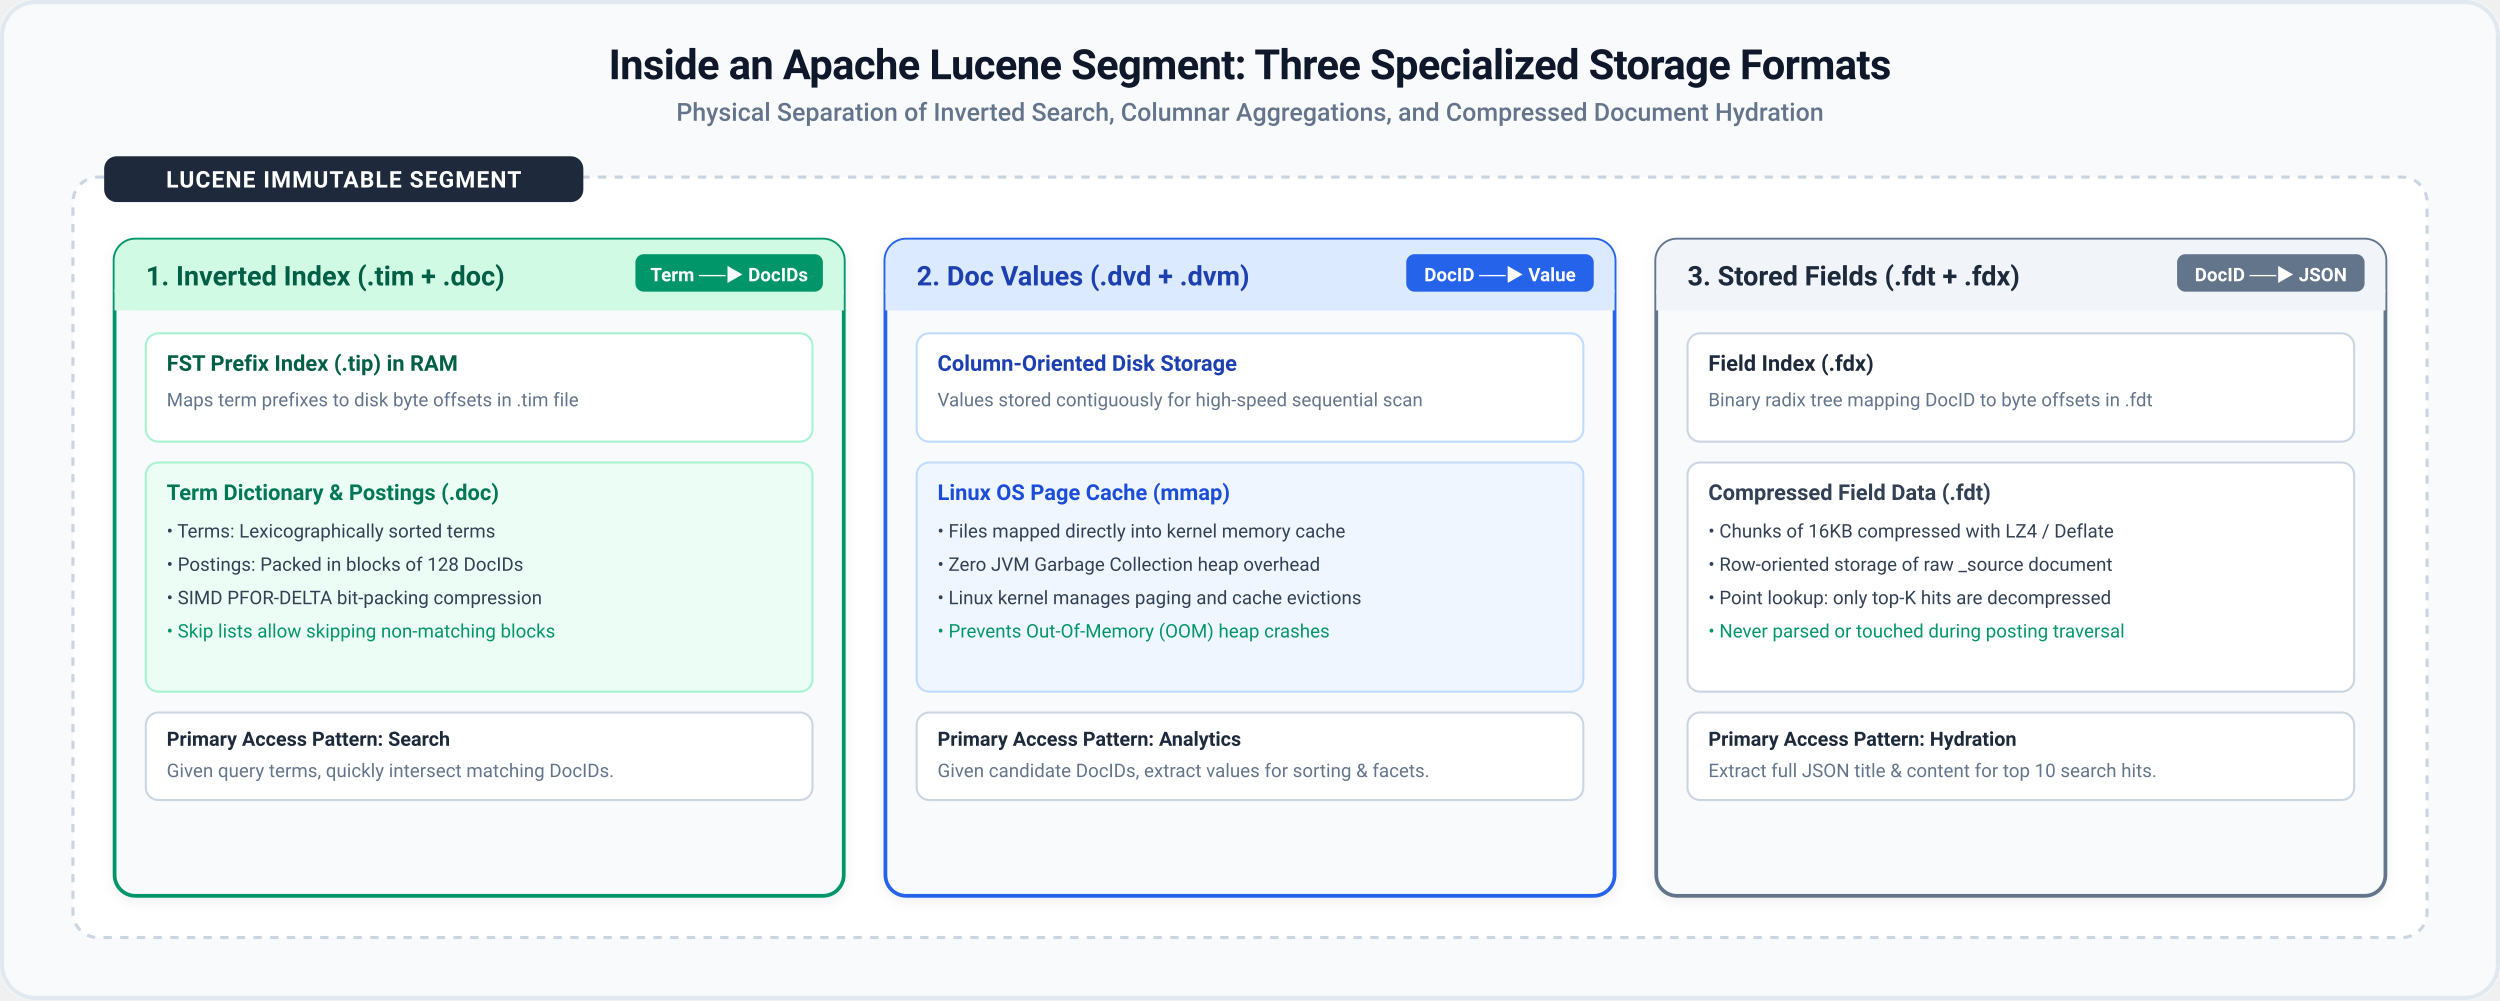
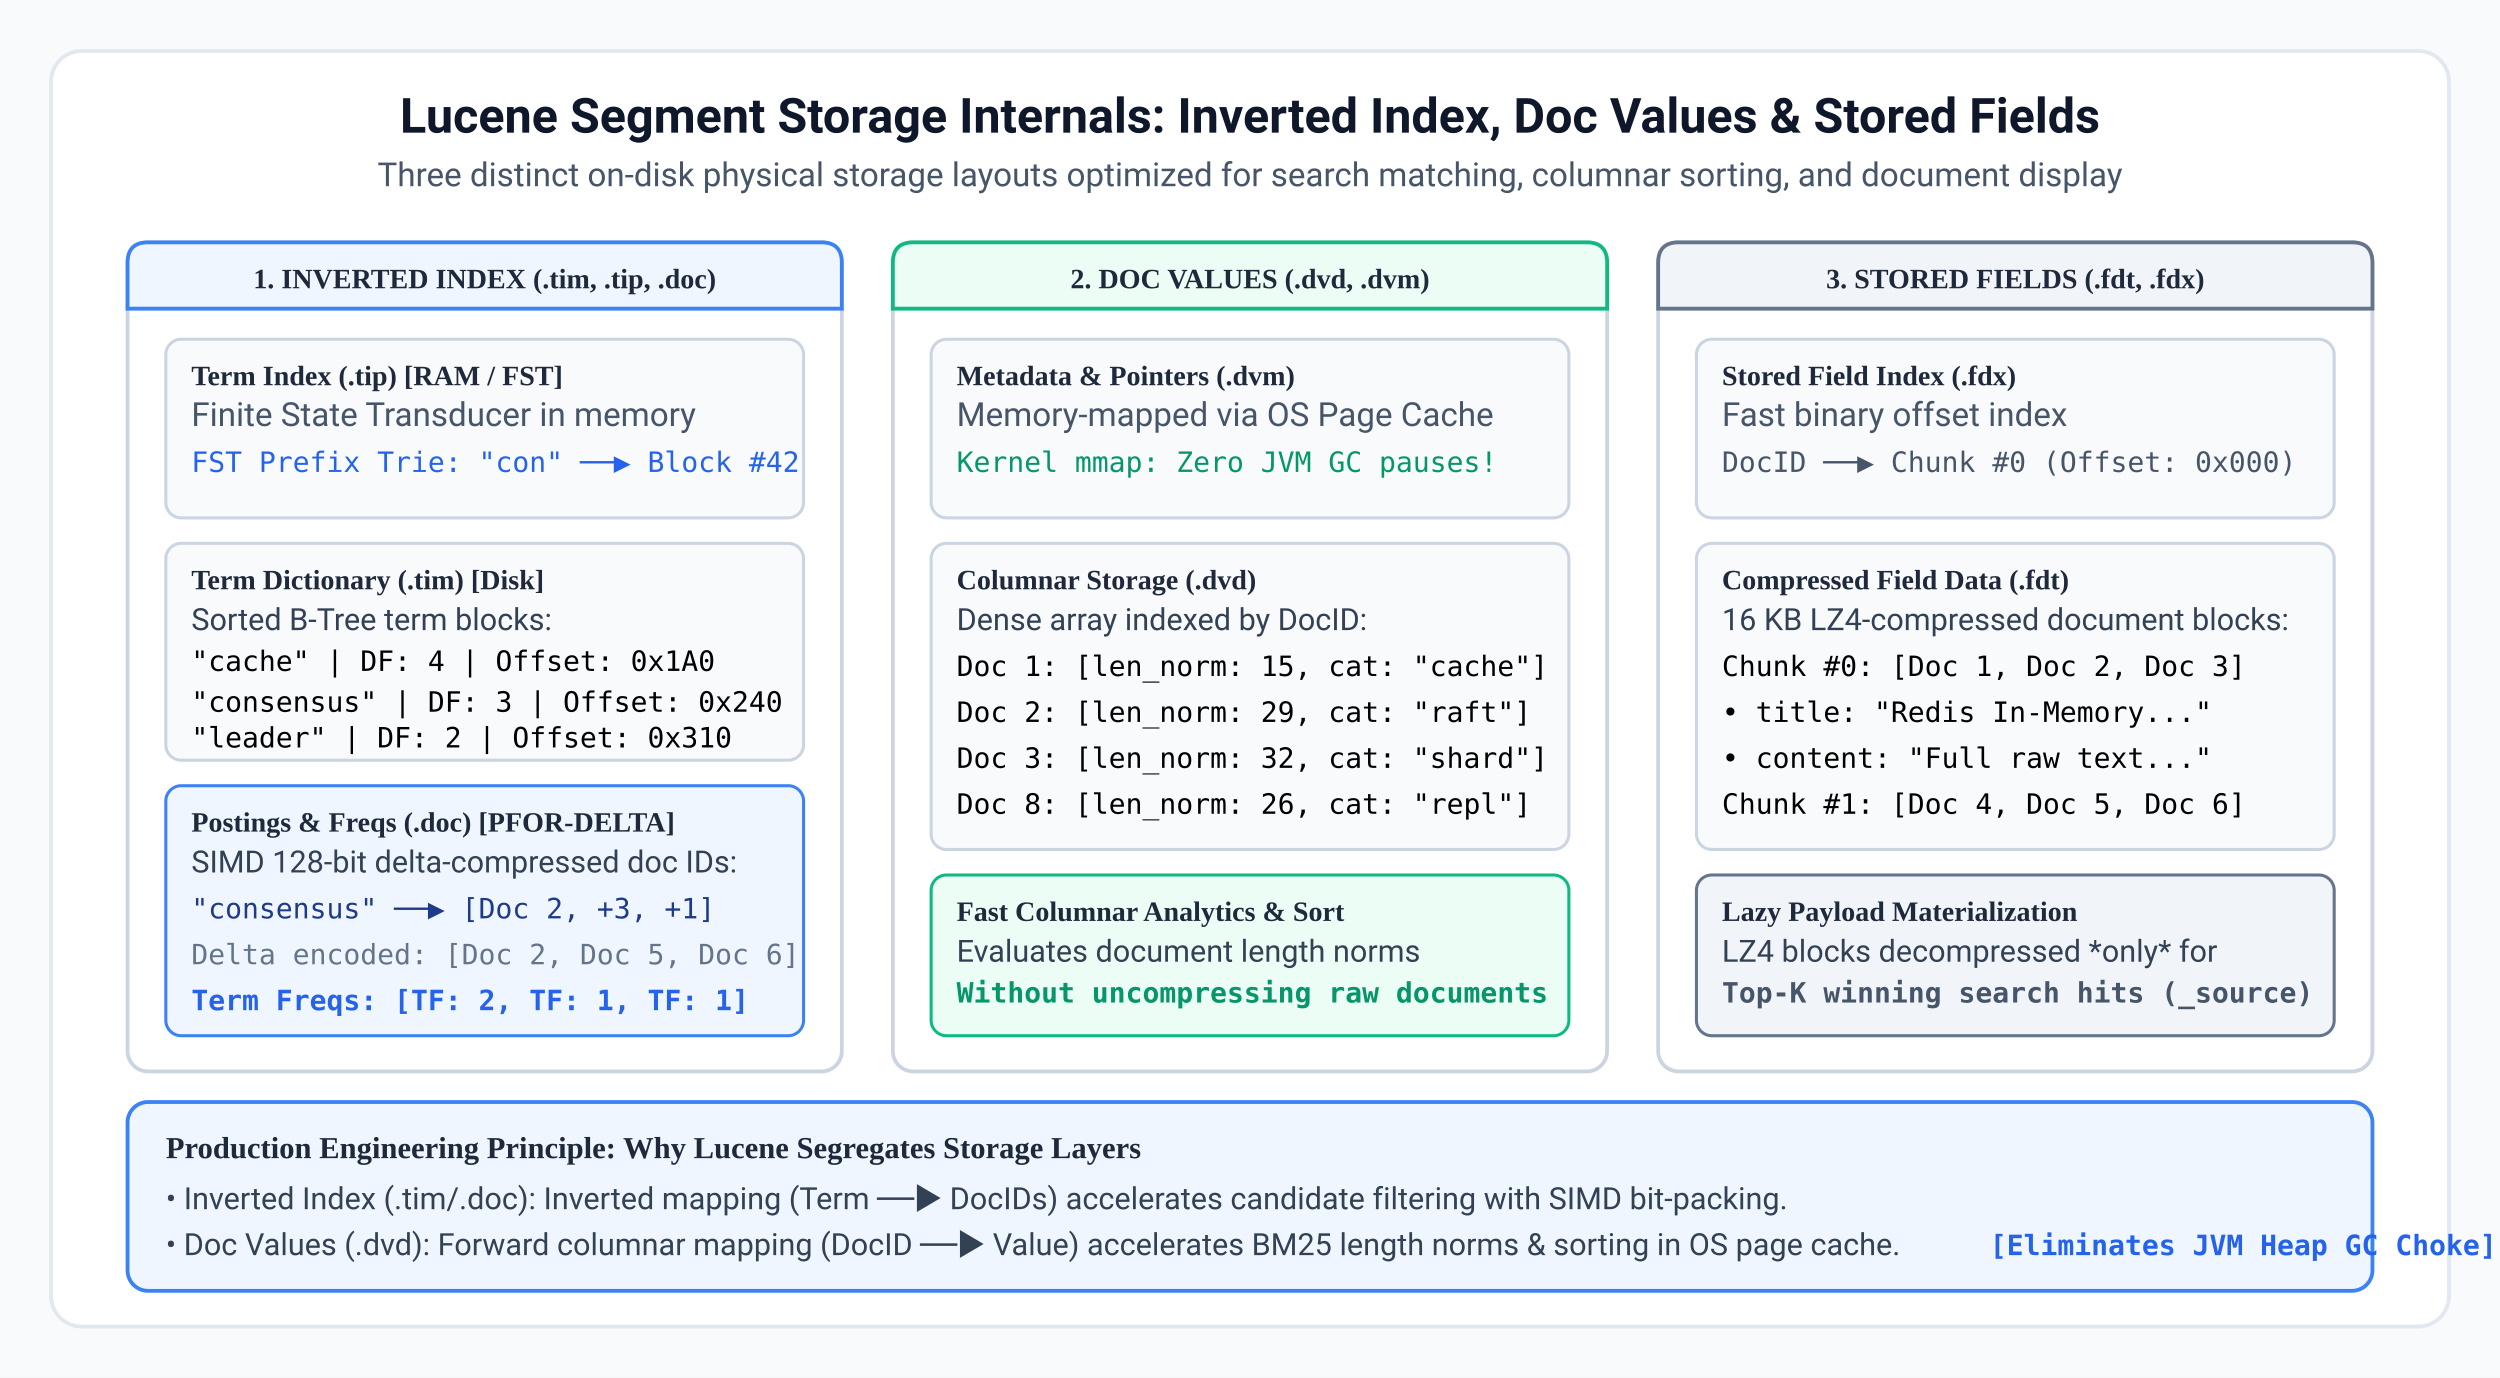
- <svg xmlns="http://www.w3.org/2000/svg" viewBox="0 0 1200 480" width="100%" height="100%">
+ <svg xmlns="http://www.w3.org/2000/svg" viewBox="0 0 980 540" width="100%" height="100%">
  <defs>
-     <marker id="arr-blue" viewBox="0 0 10 10" refX="6" refY="5" markerWidth="6" markerHeight="6" orient="auto-start-reverse">
-       <path d="M 0 1.5 L 8 5 L 0 8.5 z" fill="#2563EB" />
+     <style>
+       .bg { fill: #F8FAFC; }
+       .card { fill: #FFFFFF; stroke: #CBD5E1; stroke-width: 1.5; rx: 8px; }
+       .card-header-blue { fill: #EFF6FF; stroke: #3B82F6; stroke-width: 1.5; }
+       .card-header-green { fill: #ECFDF5; stroke: #10B981; stroke-width: 1.5; }
+       .card-header-slate { fill: #F1F5F9; stroke: #64748B; stroke-width: 1.5; }
+       .title-text { font-family: -apple-system, BlinkMacSystemFont, "Segoe UI", Roboto, sans-serif; font-weight: 700; font-size: 19px; fill: #0F172A; }
+       .subtitle-text { font-family: -apple-system, BlinkMacSystemFont, "Segoe UI", Roboto, sans-serif; font-size: 13px; fill: #475569; }
+       .body-text { font-family: -apple-system, BlinkMacSystemFont, "Segoe UI", Roboto, sans-serif; font-size: 12px; fill: #334155; }
+       .bold-text { font-weight: 600; fill: #1E293B; }
+       .mono-text { font-family: ui-monospace, SFMono-Regular, Menlo, monospace; font-size: 11px; }
+       .badge-text { font-family: ui-monospace, SFMono-Regular, Menlo, monospace; font-size: 11px; font-weight: 600; }
+       .flow-line { stroke: #2563EB; stroke-width: 2; stroke-dasharray: 6,4; fill: none; animation: flow 1.5s linear infinite; }
+       .flow-line-green { stroke: #059669; stroke-width: 2; stroke-dasharray: 6,4; fill: none; animation: flow 1.5s linear infinite; }
+       .solid-line { stroke: #94A3B8; stroke-width: 1.5; fill: none; }
+       @keyframes flow { to { stroke-dashoffset: -20; } }
+     </style>
+     <marker id="arrow" viewBox="0 0 10 10" refX="8" refY="5" markerWidth="6" markerHeight="6" orient="auto-start-reverse">
+       <path d="M 0 1 L 10 5 L 0 9 z" fill="#2563EB" />
    </marker>
-     <marker id="arr-green" viewBox="0 0 10 10" refX="6" refY="5" markerWidth="6" markerHeight="6" orient="auto-start-reverse">
-       <path d="M 0 1.5 L 8 5 L 0 8.5 z" fill="#059669" />
+     <marker id="arrow-green" viewBox="0 0 10 10" refX="8" refY="5" markerWidth="6" markerHeight="6" orient="auto-start-reverse">
+       <path d="M 0 1 L 10 5 L 0 9 z" fill="#059669" />
    </marker>
-     <filter id="shadow" x="-5%" y="-5%" width="110%" height="110%">
-       <feDropShadow dx="0" dy="2" stdDeviation="3" flood-color="#0F172A" flood-opacity="0.06" />
-     </filter>
-     <style>
-       @keyframes flow {
-         from { stroke-dashoffset: 24; }
-         to { stroke-dashoffset: 0; }
-       }
-       .flow-blue {
-         stroke: #2563EB;
-         stroke-width: 2.2;
-         stroke-dasharray: 6 6;
-         animation: flow 1s linear infinite;
-       }
-       .flow-green {
-         stroke: #059669;
-         stroke-width: 2.2;
-         stroke-dasharray: 6 6;
-         animation: flow 1s linear infinite;
-       }
-       .base-line {
-         fill: none;
-         stroke-linecap: round;
-         stroke-linejoin: round;
-       }
-       text {
-         font-family: -apple-system, BlinkMacSystemFont, "Segoe UI", Roboto, "Helvetica Neue", Arial, sans-serif;
-       }
-     </style>
  </defs>
-   <rect width="1200" height="480" fill="#F8FAFC" rx="16" />
-   <rect x="1" y="1" width="1198" height="478" fill="none" stroke="#E2E8F0" stroke-width="2" rx="16" />
-   <text x="600" y="38" text-anchor="middle" font-size="20" font-weight="700" fill="#0F172A" letter-spacing="-0.3">Inside an Apache Lucene Segment: Three Specialized Storage Formats</text>
-   <text x="600" y="58" text-anchor="middle" font-size="12" font-weight="500" fill="#64748B">Physical Separation of Inverted Search, Columnar Aggregations, and Compressed Document Hydration</text>
-   <rect x="35" y="85" width="1130" height="365" fill="#FFFFFF" stroke="#CBD5E1" stroke-width="1.5" stroke-dasharray="4 4" rx="12" />
-   <rect x="50" y="75" width="230" height="22" fill="#1E293B" rx="6" />
-   <text x="165" y="90" text-anchor="middle" font-size="11" font-weight="700" fill="#FFFFFF" letter-spacing="0.5">LUCENE IMMUTABLE SEGMENT</text>
-   <g filter="url(#shadow)">
-     <rect x="55" y="115" width="350" height="315" fill="#F8FAFC" stroke="#059669" stroke-width="1.8" rx="10" />
-     <rect x="55" y="115" width="350" height="34" fill="#D1FAE5" rx="10" />
-     <path d="M 55 139 H 405 V 149 H 55 Z" fill="#D1FAE5" />
-     <text x="70" y="137" font-size="13" font-weight="700" fill="#065F46">1. Inverted Index (.tim + .doc)</text>
-     <rect x="305" y="122" width="90" height="18" fill="#059669" rx="4" />
-     <text x="350" y="135" text-anchor="middle" font-size="9" font-weight="700" fill="#FFFFFF">Term ──▶ DocIDs</text>
-     <rect x="70" y="160" width="320" height="52" fill="#FFFFFF" stroke="#A7F3D0" rx="6" />
-     <text x="80" y="178" font-size="10.5" font-weight="700" fill="#065F46">FST Prefix Index (.tip) in RAM</text>
-     <text x="80" y="195" font-size="9" fill="#64748B">Maps term prefixes to disk byte offsets in .tim file</text>
-     <rect x="70" y="222" width="320" height="110" fill="#ECFDF5" stroke="#A7F3D0" rx="6" />
-     <text x="80" y="240" font-size="10.5" font-weight="700" fill="#047857">Term Dictionary &amp; Postings (.doc)</text>
-     <text x="80" y="258" font-size="9" fill="#334155">• Terms: Lexicographically sorted terms</text>
-     <text x="80" y="274" font-size="9" fill="#334155">• Postings: Packed in blocks of 128 DocIDs</text>
-     <text x="80" y="290" font-size="9" fill="#334155">• SIMD PFOR-DELTA bit-packing compression</text>
-     <text x="80" y="306" font-size="9" fill="#059669">• Skip lists allow skipping non-matching blocks</text>
-     <rect x="70" y="342" width="320" height="42" fill="#FFFFFF" stroke="#CBD5E1" rx="6" />
-     <text x="80" y="358" font-size="9.5" font-weight="700" fill="#1E293B">Primary Access Pattern: Search</text>
-     <text x="80" y="373" font-size="9" fill="#64748B">Given query terms, quickly intersect matching DocIDs.</text>
+   <rect width="980" height="540" class="bg" />
+   <rect x="20" y="20" width="940" height="500" fill="#FFFFFF" stroke="#E2E8F0" stroke-width="1.5" rx="12" />
+   <text x="490" y="52" text-anchor="middle" class="title-text">Lucene Segment Storage Internals: Inverted Index, Doc Values &amp; Stored Fields</text>
+   <text x="490" y="73" text-anchor="middle" class="subtitle-text">Three distinct on-disk physical storage layouts optimized for search matching, columnar sorting, and document display</text>
+   <g transform="translate(50, 95)">
+     <rect width="280" height="325" class="card" stroke="#3B82F6" />
+     <path d="M 0 8 Q 0 0 8 0 L 272 0 Q 280 0 280 8 L 280 26 L 0 26 Z" class="card-header-blue" />
+     <text x="140" y="18" text-anchor="middle" class="bold-text" fill="#1E40AF" font-size="11">1. INVERTED INDEX (.tim, .tip, .doc)</text>
+     <g transform="translate(15, 38)">
+       <rect width="250" height="70" fill="#F8FAFC" stroke="#CBD5E1" stroke-width="1.2" rx="6" />
+       <text x="10" y="18" class="bold-text" font-size="11" fill="#1E40AF">Term Index (.tip) [RAM / FST]</text>
+       <text x="10" y="34" class="subtitle-text">Finite State Transducer in memory</text>
+       <text x="10" y="52" class="mono-text" fill="#2563EB">FST Prefix Trie: "con" ──▶ Block #42</text>
+     </g>
+     <g transform="translate(15, 118)">
+       <rect width="250" height="85" fill="#F8FAFC" stroke="#CBD5E1" stroke-width="1.2" rx="6" />
+       <text x="10" y="18" class="bold-text" font-size="11" fill="#1E40AF">Term Dictionary (.tim) [Disk]</text>
+       <text x="10" y="34" class="body-text">Sorted B-Tree term blocks:</text>
+       <text x="10" y="50" class="mono-text">"cache"      | DF: 4 | Offset: 0x1A0</text>
+       <text x="10" y="66" class="mono-text">"consensus"  | DF: 3 | Offset: 0x240</text>
+       <text x="10" y="80" class="mono-text">"leader"     | DF: 2 | Offset: 0x310</text>
+     </g>
+     <g transform="translate(15, 213)">
+       <rect width="250" height="98" fill="#EFF6FF" stroke="#3B82F6" stroke-width="1.2" rx="6" />
+       <text x="10" y="18" class="bold-text" font-size="11" fill="#1E40AF">Postings &amp; Freqs (.doc) [PFOR-DELTA]</text>
+       <text x="10" y="34" class="body-text">SIMD 128-bit delta-compressed doc IDs:</text>
+       <text x="10" y="52" class="mono-text" fill="#1E3A8A">"consensus" ──▶ [Doc 2, +3, +1]</text>
+       <text x="10" y="70" class="mono-text" fill="#64748B">Delta encoded: [Doc 2, Doc 5, Doc 6]</text>
+       <text x="10" y="88" class="badge-text" fill="#2563EB">Term Freqs: [TF: 2, TF: 1, TF: 1]</text>
+     </g>
  </g>
-   <g filter="url(#shadow)">
-     <rect x="425" y="115" width="350" height="315" fill="#F8FAFC" stroke="#2563EB" stroke-width="1.8" rx="10" />
-     <rect x="425" y="115" width="350" height="34" fill="#DBEAFE" rx="10" />
-     <path d="M 425 139 H 775 V 149 H 425 Z" fill="#DBEAFE" />
-     <text x="440" y="137" font-size="13" font-weight="700" fill="#1E40AF">2. Doc Values (.dvd + .dvm)</text>
-     <rect x="675" y="122" width="90" height="18" fill="#2563EB" rx="4" />
-     <text x="720" y="135" text-anchor="middle" font-size="9" font-weight="700" fill="#FFFFFF">DocID ──▶ Value</text>
-     <rect x="440" y="160" width="320" height="52" fill="#FFFFFF" stroke="#BFDBFE" rx="6" />
-     <text x="450" y="178" font-size="10.5" font-weight="700" fill="#1E40AF">Column-Oriented Disk Storage</text>
-     <text x="450" y="195" font-size="9" fill="#64748B">Values stored contiguously for high-speed sequential scan</text>
-     <rect x="440" y="222" width="320" height="110" fill="#EFF6FF" stroke="#BFDBFE" rx="6" />
-     <text x="450" y="240" font-size="10.5" font-weight="700" fill="#1D4ED8">Linux OS Page Cache (mmap)</text>
-     <text x="450" y="258" font-size="9" fill="#334155">• Files mapped directly into kernel memory cache</text>
-     <text x="450" y="274" font-size="9" fill="#334155">• Zero JVM Garbage Collection heap overhead</text>
-     <text x="450" y="290" font-size="9" fill="#334155">• Linux kernel manages paging and cache evictions</text>
-     <text x="450" y="306" font-size="9" fill="#059669">• Prevents Out-Of-Memory (OOM) heap crashes</text>
-     <rect x="440" y="342" width="320" height="42" fill="#FFFFFF" stroke="#CBD5E1" rx="6" />
-     <text x="450" y="358" font-size="9.5" font-weight="700" fill="#1E293B">Primary Access Pattern: Analytics</text>
-     <text x="450" y="373" font-size="9" fill="#64748B">Given candidate DocIDs, extract values for sorting &amp; facets.</text>
+   <g transform="translate(350, 95)">
+     <rect width="280" height="325" class="card" stroke="#10B981" />
+     <path d="M 0 8 Q 0 0 8 0 L 272 0 Q 280 0 280 8 L 280 26 L 0 26 Z" class="card-header-green" />
+     <text x="140" y="18" text-anchor="middle" class="bold-text" fill="#065F46" font-size="11">2. DOC VALUES (.dvd, .dvm)</text>
+     <g transform="translate(15, 38)">
+       <rect width="250" height="70" fill="#F8FAFC" stroke="#CBD5E1" stroke-width="1.2" rx="6" />
+       <text x="10" y="18" class="bold-text" font-size="11" fill="#065F46">Metadata &amp; Pointers (.dvm)</text>
+       <text x="10" y="34" class="subtitle-text">Memory-mapped via OS Page Cache</text>
+       <text x="10" y="52" class="mono-text" fill="#059669">Kernel mmap: Zero JVM GC pauses!</text>
+     </g>
+     <g transform="translate(15, 118)">
+       <rect width="250" height="120" fill="#F8FAFC" stroke="#CBD5E1" stroke-width="1.2" rx="6" />
+       <text x="10" y="18" class="bold-text" font-size="11" fill="#065F46">Columnar Storage (.dvd)</text>
+       <text x="10" y="34" class="body-text">Dense array indexed by DocID:</text>
+       <text x="10" y="52" class="mono-text">Doc 1: [len_norm: 15, cat: "cache"]</text>
+       <text x="10" y="70" class="mono-text">Doc 2: [len_norm: 29, cat: "raft"]</text>
+       <text x="10" y="88" class="mono-text">Doc 3: [len_norm: 32, cat: "shard"]</text>
+       <text x="10" y="106" class="mono-text">Doc 8: [len_norm: 26, cat: "repl"]</text>
+     </g>
+     <g transform="translate(15, 248)">
+       <rect width="250" height="63" fill="#ECFDF5" stroke="#10B981" stroke-width="1.2" rx="6" />
+       <text x="10" y="18" class="bold-text" font-size="11" fill="#065F46">Fast Columnar Analytics &amp; Sort</text>
+       <text x="10" y="34" class="body-text">Evaluates document length norms</text>
+       <text x="10" y="50" class="badge-text" fill="#059669">Without uncompressing raw documents</text>
+     </g>
  </g>
-   <g filter="url(#shadow)">
-     <rect x="795" y="115" width="350" height="315" fill="#F8FAFC" stroke="#64748B" stroke-width="1.8" rx="10" />
-     <rect x="795" y="115" width="350" height="34" fill="#F1F5F9" rx="10" />
-     <path d="M 795 139 H 1145 V 149 H 795 Z" fill="#F1F5F9" />
-     <text x="810" y="137" font-size="13" font-weight="700" fill="#1E293B">3. Stored Fields (.fdt + .fdx)</text>
-     <rect x="1045" y="122" width="90" height="18" fill="#64748B" rx="4" />
-     <text x="1090" y="135" text-anchor="middle" font-size="9" font-weight="700" fill="#FFFFFF">DocID ──▶ JSON</text>
-     <rect x="810" y="160" width="320" height="52" fill="#FFFFFF" stroke="#CBD5E1" rx="6" />
-     <text x="820" y="178" font-size="10.5" font-weight="700" fill="#1E293B">Field Index (.fdx)</text>
-     <text x="820" y="195" font-size="9" fill="#64748B">Binary radix tree mapping DocID to byte offsets in .fdt</text>
-     <rect x="810" y="222" width="320" height="110" fill="#FFFFFF" stroke="#CBD5E1" rx="6" />
-     <text x="820" y="240" font-size="10.5" font-weight="700" fill="#334155">Compressed Field Data (.fdt)</text>
-     <text x="820" y="258" font-size="9" fill="#334155">• Chunks of 16KB compressed with LZ4 / Deflate</text>
-     <text x="820" y="274" font-size="9" fill="#334155">• Row-oriented storage of raw _source document</text>
-     <text x="820" y="290" font-size="9" fill="#334155">• Point lookup: only top-K hits are decompressed</text>
-     <text x="820" y="306" font-size="9" fill="#059669">• Never parsed or touched during posting traversal</text>
-     <rect x="810" y="342" width="320" height="42" fill="#FFFFFF" stroke="#CBD5E1" rx="6" />
-     <text x="820" y="358" font-size="9.5" font-weight="700" fill="#1E293B">Primary Access Pattern: Hydration</text>
-     <text x="820" y="373" font-size="9" fill="#64748B">Extract full JSON title &amp; content for top 10 search hits.</text>
+   <g transform="translate(650, 95)">
+     <rect width="280" height="325" class="card" stroke="#64748B" />
+     <path d="M 0 8 Q 0 0 8 0 L 272 0 Q 280 0 280 8 L 280 26 L 0 26 Z" class="card-header-slate" />
+     <text x="140" y="18" text-anchor="middle" class="bold-text" fill="#334155" font-size="11">3. STORED FIELDS (.fdt, .fdx)</text>
+     <g transform="translate(15, 38)">
+       <rect width="250" height="70" fill="#F8FAFC" stroke="#CBD5E1" stroke-width="1.2" rx="6" />
+       <text x="10" y="18" class="bold-text" font-size="11" fill="#334155">Stored Field Index (.fdx)</text>
+       <text x="10" y="34" class="subtitle-text">Fast binary offset index</text>
+       <text x="10" y="52" class="mono-text" fill="#475569">DocID ──▶ Chunk #0 (Offset: 0x000)</text>
+     </g>
+     <g transform="translate(15, 118)">
+       <rect width="250" height="120" fill="#F8FAFC" stroke="#CBD5E1" stroke-width="1.2" rx="6" />
+       <text x="10" y="18" class="bold-text" font-size="11" fill="#334155">Compressed Field Data (.fdt)</text>
+       <text x="10" y="34" class="body-text">16 KB LZ4-compressed document blocks:</text>
+       <text x="10" y="52" class="mono-text">Chunk #0: [Doc 1, Doc 2, Doc 3]</text>
+       <text x="10" y="70" class="mono-text">  • title: "Redis In-Memory..."</text>
+       <text x="10" y="88" class="mono-text">  • content: "Full raw text..."</text>
+       <text x="10" y="106" class="mono-text">Chunk #1: [Doc 4, Doc 5, Doc 6]</text>
+     </g>
+     <g transform="translate(15, 248)">
+       <rect width="250" height="63" fill="#F1F5F9" stroke="#64748B" stroke-width="1.2" rx="6" />
+       <text x="10" y="18" class="bold-text" font-size="11" fill="#334155">Lazy Payload Materialization</text>
+       <text x="10" y="34" class="body-text">LZ4 blocks decompressed *only* for</text>
+       <text x="10" y="50" class="badge-text" fill="#475569">Top-K winning search hits (_source)</text>
+     </g>
+   </g>
+   <g transform="translate(50, 432)">
+     <rect width="880" height="74" fill="#EFF6FF" stroke="#3B82F6" stroke-width="1.5" rx="8" />
+     <text x="15" y="22" class="bold-text" font-size="12" fill="#1E40AF">Production Engineering Principle: Why Lucene Segregates Storage Layers</text>
+     <text x="15" y="42" class="body-text">• Inverted Index (.tim/.doc): Inverted mapping (Term ──▶ DocIDs) accelerates candidate filtering with SIMD bit-packing.</text>
+     <text x="15" y="60" class="body-text">• Doc Values (.dvd): Forward columnar mapping (DocID ──▶ Value) accelerates BM25 length norms &amp; sorting in OS page cache.</text>
+     <text x="730" y="60" class="badge-text" fill="#2563EB">[Eliminates JVM Heap GC Choke]</text>
  </g>
</svg>
